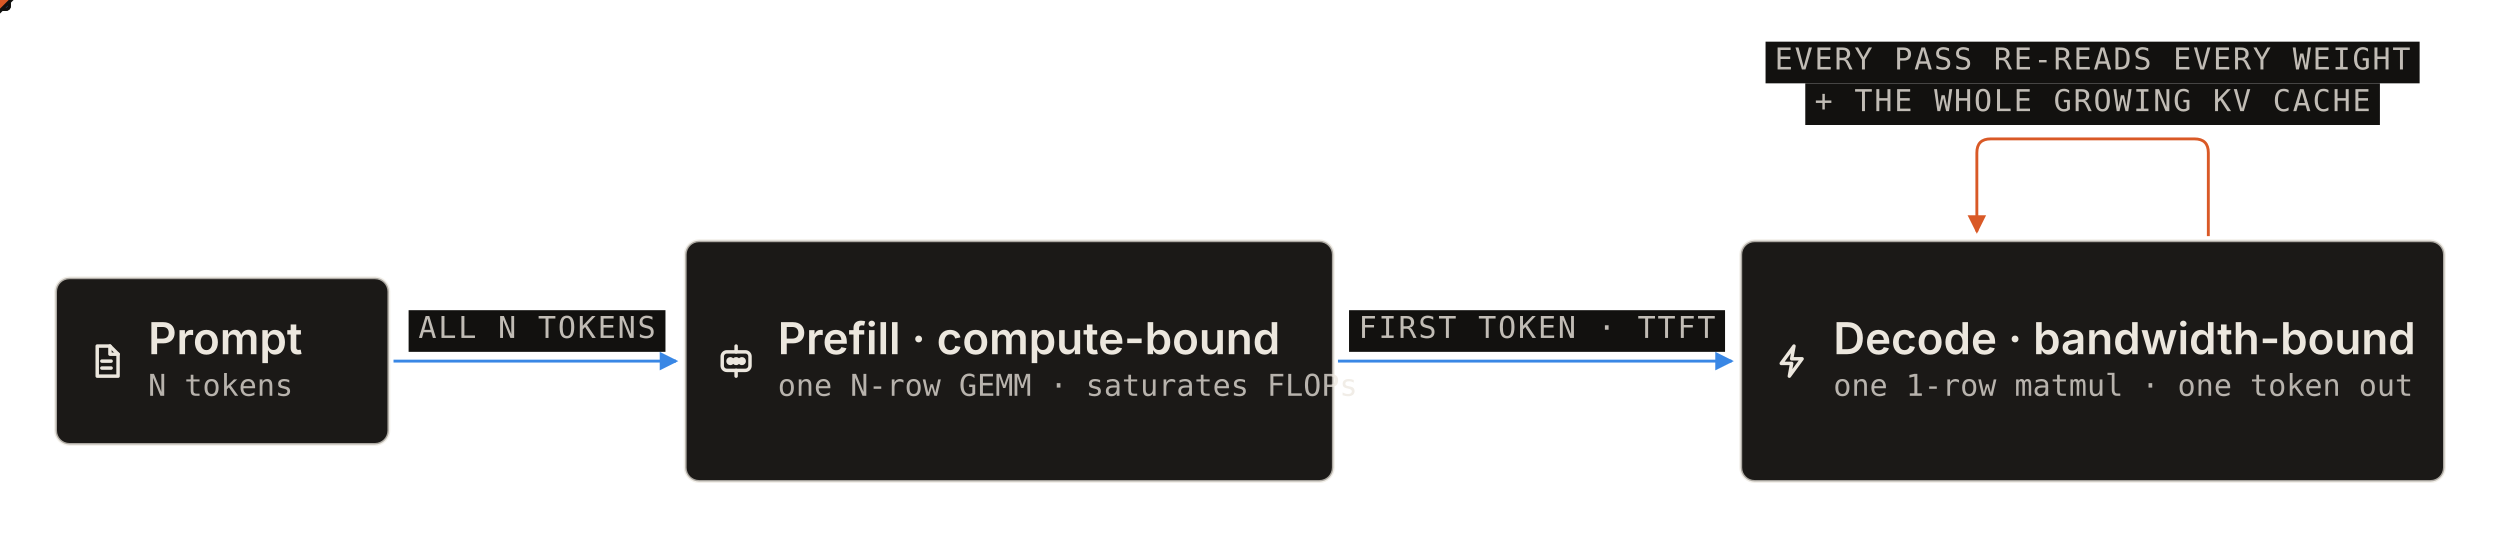
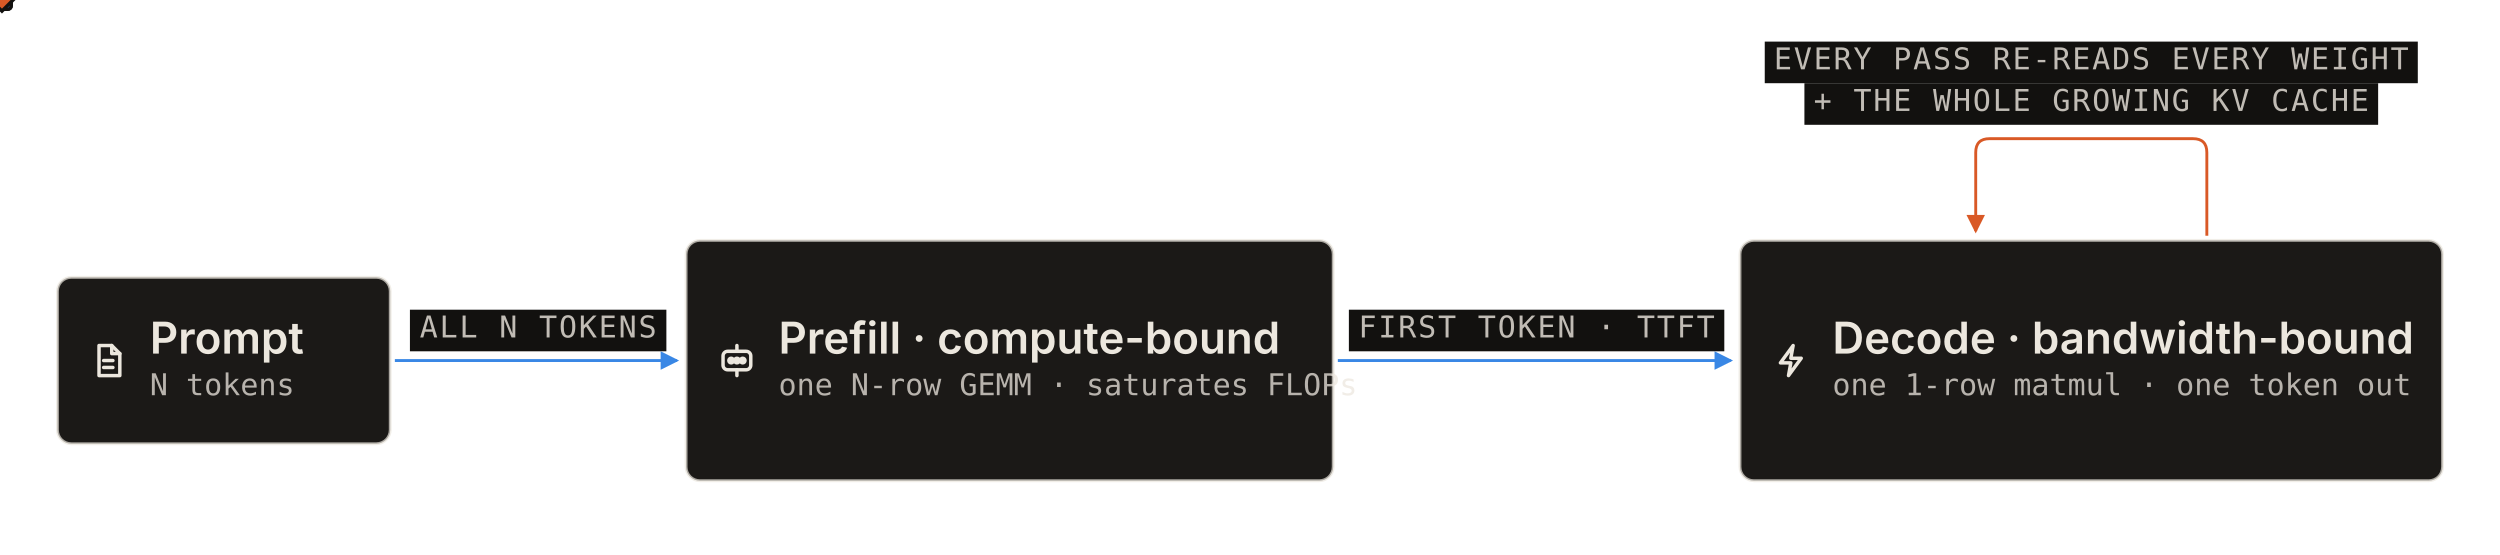
- <svg xmlns="http://www.w3.org/2000/svg" viewBox="0 0 1080 240" width="1080" height="240" color="#ece7de" font-family="ui-sans-serif, system-ui, -apple-system, 'Segoe UI', Inter, Helvetica, Arial, sans-serif" role="img" aria-label="A prompt of N tokens enters prefill, one compute-bound N-row GEMM that saturates FLOPs and emits the first token (TTFT). Decode then loops, one bandwidth-bound 1-row matmul per token, and every pass re-reads every weight and the whole growing KV cache.">
+ <svg xmlns="http://www.w3.org/2000/svg" viewBox="0 0 1080 240" width="960" height="213" color="#ece7de" font-family="ui-sans-serif, system-ui, -apple-system, 'Segoe UI', Inter, Helvetica, Arial, sans-serif" role="img" aria-label="A prompt of N tokens enters prefill, one compute-bound N-row GEMM that saturates FLOPs and emits the first token (TTFT). Decode then loops, one bandwidth-bound 1-row matmul per token, and every pass re-reads every weight and the whole growing KV cache.">
  <style>text{user-select:none}</style>
  <g transform="translate(0,0)">
    <defs>
      <marker id="pd-head" markerWidth="8" markerHeight="8" refX="7" refY="4" orient="auto-start-reverse" markerUnits="userSpaceOnUse">
        <path d="M0,0 L8,4 L0,8 z" fill="currentColor" />
      </marker>
      <marker id="pd-head-accent" markerWidth="8" markerHeight="8" refX="7" refY="4" orient="auto-start-reverse" markerUnits="userSpaceOnUse">
        <path d="M0,0 L8,4 L0,8 z" fill="#199e70" />
      </marker>
      <marker id="pd-head-request" markerWidth="8" markerHeight="8" refX="7" refY="4" orient="auto-start-reverse" markerUnits="userSpaceOnUse">
        <path d="M0,0 L8,4 L0,8 z" fill="#3987e5" />
      </marker>
      <marker id="pd-head-response" markerWidth="8" markerHeight="8" refX="7" refY="4" orient="auto-start-reverse" markerUnits="userSpaceOnUse">
        <path d="M0,0 L8,4 L0,8 z" fill="#199e70" />
      </marker>
      <marker id="pd-head-change" markerWidth="8" markerHeight="8" refX="7" refY="4" orient="auto-start-reverse" markerUnits="userSpaceOnUse">
        <path d="M0,0 L8,4 L0,8 z" fill="#d95926" />
      </marker>
    </defs>
    <g data-uipack="node">
      <rect x="24" y="120" width="144" height="72" rx="6" fill="#1b1917" stroke="currentColor" stroke-opacity="0.7" stroke-width="1.25" />
      <path class="uipack__touch-target" d="M 24 120 h 144 v 72 h -144 Z" fill="transparent" stroke="none" aria-hidden="true" />
      <g transform="translate(38, 148)" fill="none" stroke="currentColor" stroke-width="1.5" stroke-linecap="round" stroke-linejoin="round">
        <path d="M4 1.5h5.5L13 5v9.5H4z" />
        <path d="M9.5 1.5V5H13M6 8h4M6 11h4" />
      </g>
      <text x="64" y="153" text-anchor="start" font-size="19" font-weight="600" fill="currentColor">Prompt</text>
      <text x="64" y="171" text-anchor="start" font-size="13" font-family="ui-monospace, SFMono-Regular, Menlo, Consolas, monospace" fill="currentColor" fill-opacity="0.75">N tokens</text>
    </g>
    <path data-uipack="connector" data-kind="request" d="M170,156 L292,156" fill="none" stroke="#3987e5" stroke-opacity="1" stroke-width="1.25" marker-end="url(#pd-head-request)" />
    <g data-uipack="label">
      <rect x="176.52" y="134" width="110.96" height="18" fill="#12110f" />
      <text x="232" y="146" text-anchor="middle" font-size="13" font-family="ui-monospace, SFMono-Regular, Menlo, Consolas, monospace" letter-spacing=".06em" fill="currentColor" fill-opacity="0.8">ALL N TOKENS</text>
    </g>
    <g data-uipack="packet" data-kind="request">
      <g>
        <rect x="-4" y="-4" width="8" height="8" rx="1.5" fill="#3987e5" stroke="#12110f" stroke-width="1.5" />
        <animateTransform attributeName="transform" type="scale" dur="1.6s" begin="0s" repeatCount="indefinite" calcMode="spline" values="0;1.2;1;1;0" keyTimes="0;0.105;0.175;0.8;1" keySplines="0.2 0.9 0.3 1;0.4 0 0.6 1;0 0 1 1;0.6 0 0.9 0.4" />
      </g>
      <animateMotion dur="1.6s" begin="0s" repeatCount="indefinite" path="M174,156 L284,156" calcMode="linear" />
    </g>
    <g data-uipack="node">
      <rect x="296" y="104" width="280" height="104" rx="6" fill="#1b1917" stroke="currentColor" stroke-opacity="0.7" stroke-width="1.25" />
      <path class="uipack__touch-target" d="M 296 104 h 280 v 104 h -280 Z" fill="transparent" stroke="none" aria-hidden="true" />
      <g transform="translate(310, 148)" fill="none" stroke="currentColor" stroke-width="1.5" stroke-linecap="round" stroke-linejoin="round">
        <rect x="2" y="4" width="12" height="8" rx="2" />
        <circle cx="5.5" cy="8" r="1" fill="currentColor" />
        <circle cx="8" cy="8" r="1" fill="currentColor" />
        <circle cx="10.5" cy="8" r="1" fill="currentColor" />
        <path d="M8 1.5V4M8 12v2.5" />
      </g>
      <text x="336" y="153" text-anchor="start" font-size="19" font-weight="600" fill="currentColor">Prefill · compute-bound</text>
      <text x="336" y="171" text-anchor="start" font-size="13" font-family="ui-monospace, SFMono-Regular, Menlo, Consolas, monospace" fill="currentColor" fill-opacity="0.75">one N-row GEMM · saturates FLOPs</text>
    </g>
    <path data-uipack="connector" data-kind="request" d="M578,156 L748,156" fill="none" stroke="#3987e5" stroke-opacity="1" stroke-width="1.25" marker-end="url(#pd-head-request)" />
    <g data-uipack="label">
      <rect x="582.78" y="134" width="162.44" height="18" fill="#12110f" />
      <text x="664" y="146" text-anchor="middle" font-size="13" font-family="ui-monospace, SFMono-Regular, Menlo, Consolas, monospace" letter-spacing=".06em" fill="currentColor" fill-opacity="0.8">FIRST TOKEN · TTFT</text>
    </g>
    <g data-uipack="packet" data-kind="request">
      <g>
        <rect x="-4" y="-4" width="8" height="8" rx="1.5" fill="#3987e5" stroke="#12110f" stroke-width="1.5" />
        <animateTransform attributeName="transform" type="scale" dur="1.6s" begin="-0.8s" repeatCount="indefinite" calcMode="spline" values="0;1.2;1;1;0" keyTimes="0;0.105;0.175;0.8;1" keySplines="0.2 0.9 0.3 1;0.4 0 0.6 1;0 0 1 1;0.6 0 0.9 0.4" />
      </g>
      <animateMotion dur="1.6s" begin="-0.8s" repeatCount="indefinite" path="M582,156 L740,156" calcMode="linear" />
    </g>
    <g data-uipack="node">
      <rect x="752" y="104" width="304" height="104" rx="6" fill="#1b1917" stroke="currentColor" stroke-opacity="0.7" stroke-width="1.25" />
      <path class="uipack__touch-target" d="M 752 104 h 304 v 104 h -304 Z" fill="transparent" stroke="none" aria-hidden="true" />
      <g transform="translate(766, 148)" fill="none" stroke="currentColor" stroke-width="1.5" stroke-linecap="round" stroke-linejoin="round">
        <path d="M9 1.5 3.5 9H8l-1 5.5L12.5 7H8z" />
      </g>
      <text x="792" y="153" text-anchor="start" font-size="19" font-weight="600" fill="currentColor">Decode · bandwidth-bound</text>
      <text x="792" y="171" text-anchor="start" font-size="13" font-family="ui-monospace, SFMono-Regular, Menlo, Consolas, monospace" fill="currentColor" fill-opacity="0.75">one 1-row matmul · one token out</text>
    </g>
    <path data-uipack="connector" data-kind="change" d="M954,102 L954,66 Q954,60 948,60 L860,60 Q854,60 854,66 L854,100" fill="none" stroke="#d95926" stroke-opacity="1" stroke-width="1.25" marker-end="url(#pd-head-change)" />
    <g data-uipack="label">
      <rect x="762.72" y="18" width="282.56" height="18" fill="#12110f" />
      <text x="904" y="30" text-anchor="middle" font-size="13" font-family="ui-monospace, SFMono-Regular, Menlo, Consolas, monospace" letter-spacing=".06em" fill="currentColor" fill-opacity="0.8">EVERY PASS RE-READS EVERY WEIGHT</text>
    </g>
    <g data-uipack="label">
      <rect x="779.88" y="36" width="248.24" height="18" fill="#12110f" />
      <text x="904" y="48" text-anchor="middle" font-size="13" font-family="ui-monospace, SFMono-Regular, Menlo, Consolas, monospace" letter-spacing=".06em" fill="currentColor" fill-opacity="0.8">+ THE WHOLE GROWING KV CACHE</text>
    </g>
    <g data-uipack="packet" data-kind="change">
      <g>
        <path d="M0,-4.8 L4.8,0 L0,4.8 L-4.8,0 Z" fill="#d95926" stroke="#12110f" stroke-width="1.5" />
        <animateTransform attributeName="transform" type="scale" dur="1.8s" begin="-0.4s" repeatCount="indefinite" calcMode="spline" values="0;1.2;1;1;0" keyTimes="0;0.093;0.156;0.822;1" keySplines="0.2 0.9 0.3 1;0.4 0 0.6 1;0 0 1 1;0.6 0 0.9 0.4" />
      </g>
      <animateMotion dur="1.8s" begin="-0.4s" repeatCount="indefinite" path="M954,98 L954,66 Q954,60 948,60 L860,60 Q854,60 854,66 L854,92" calcMode="linear" />
    </g>
  </g>
</svg>
